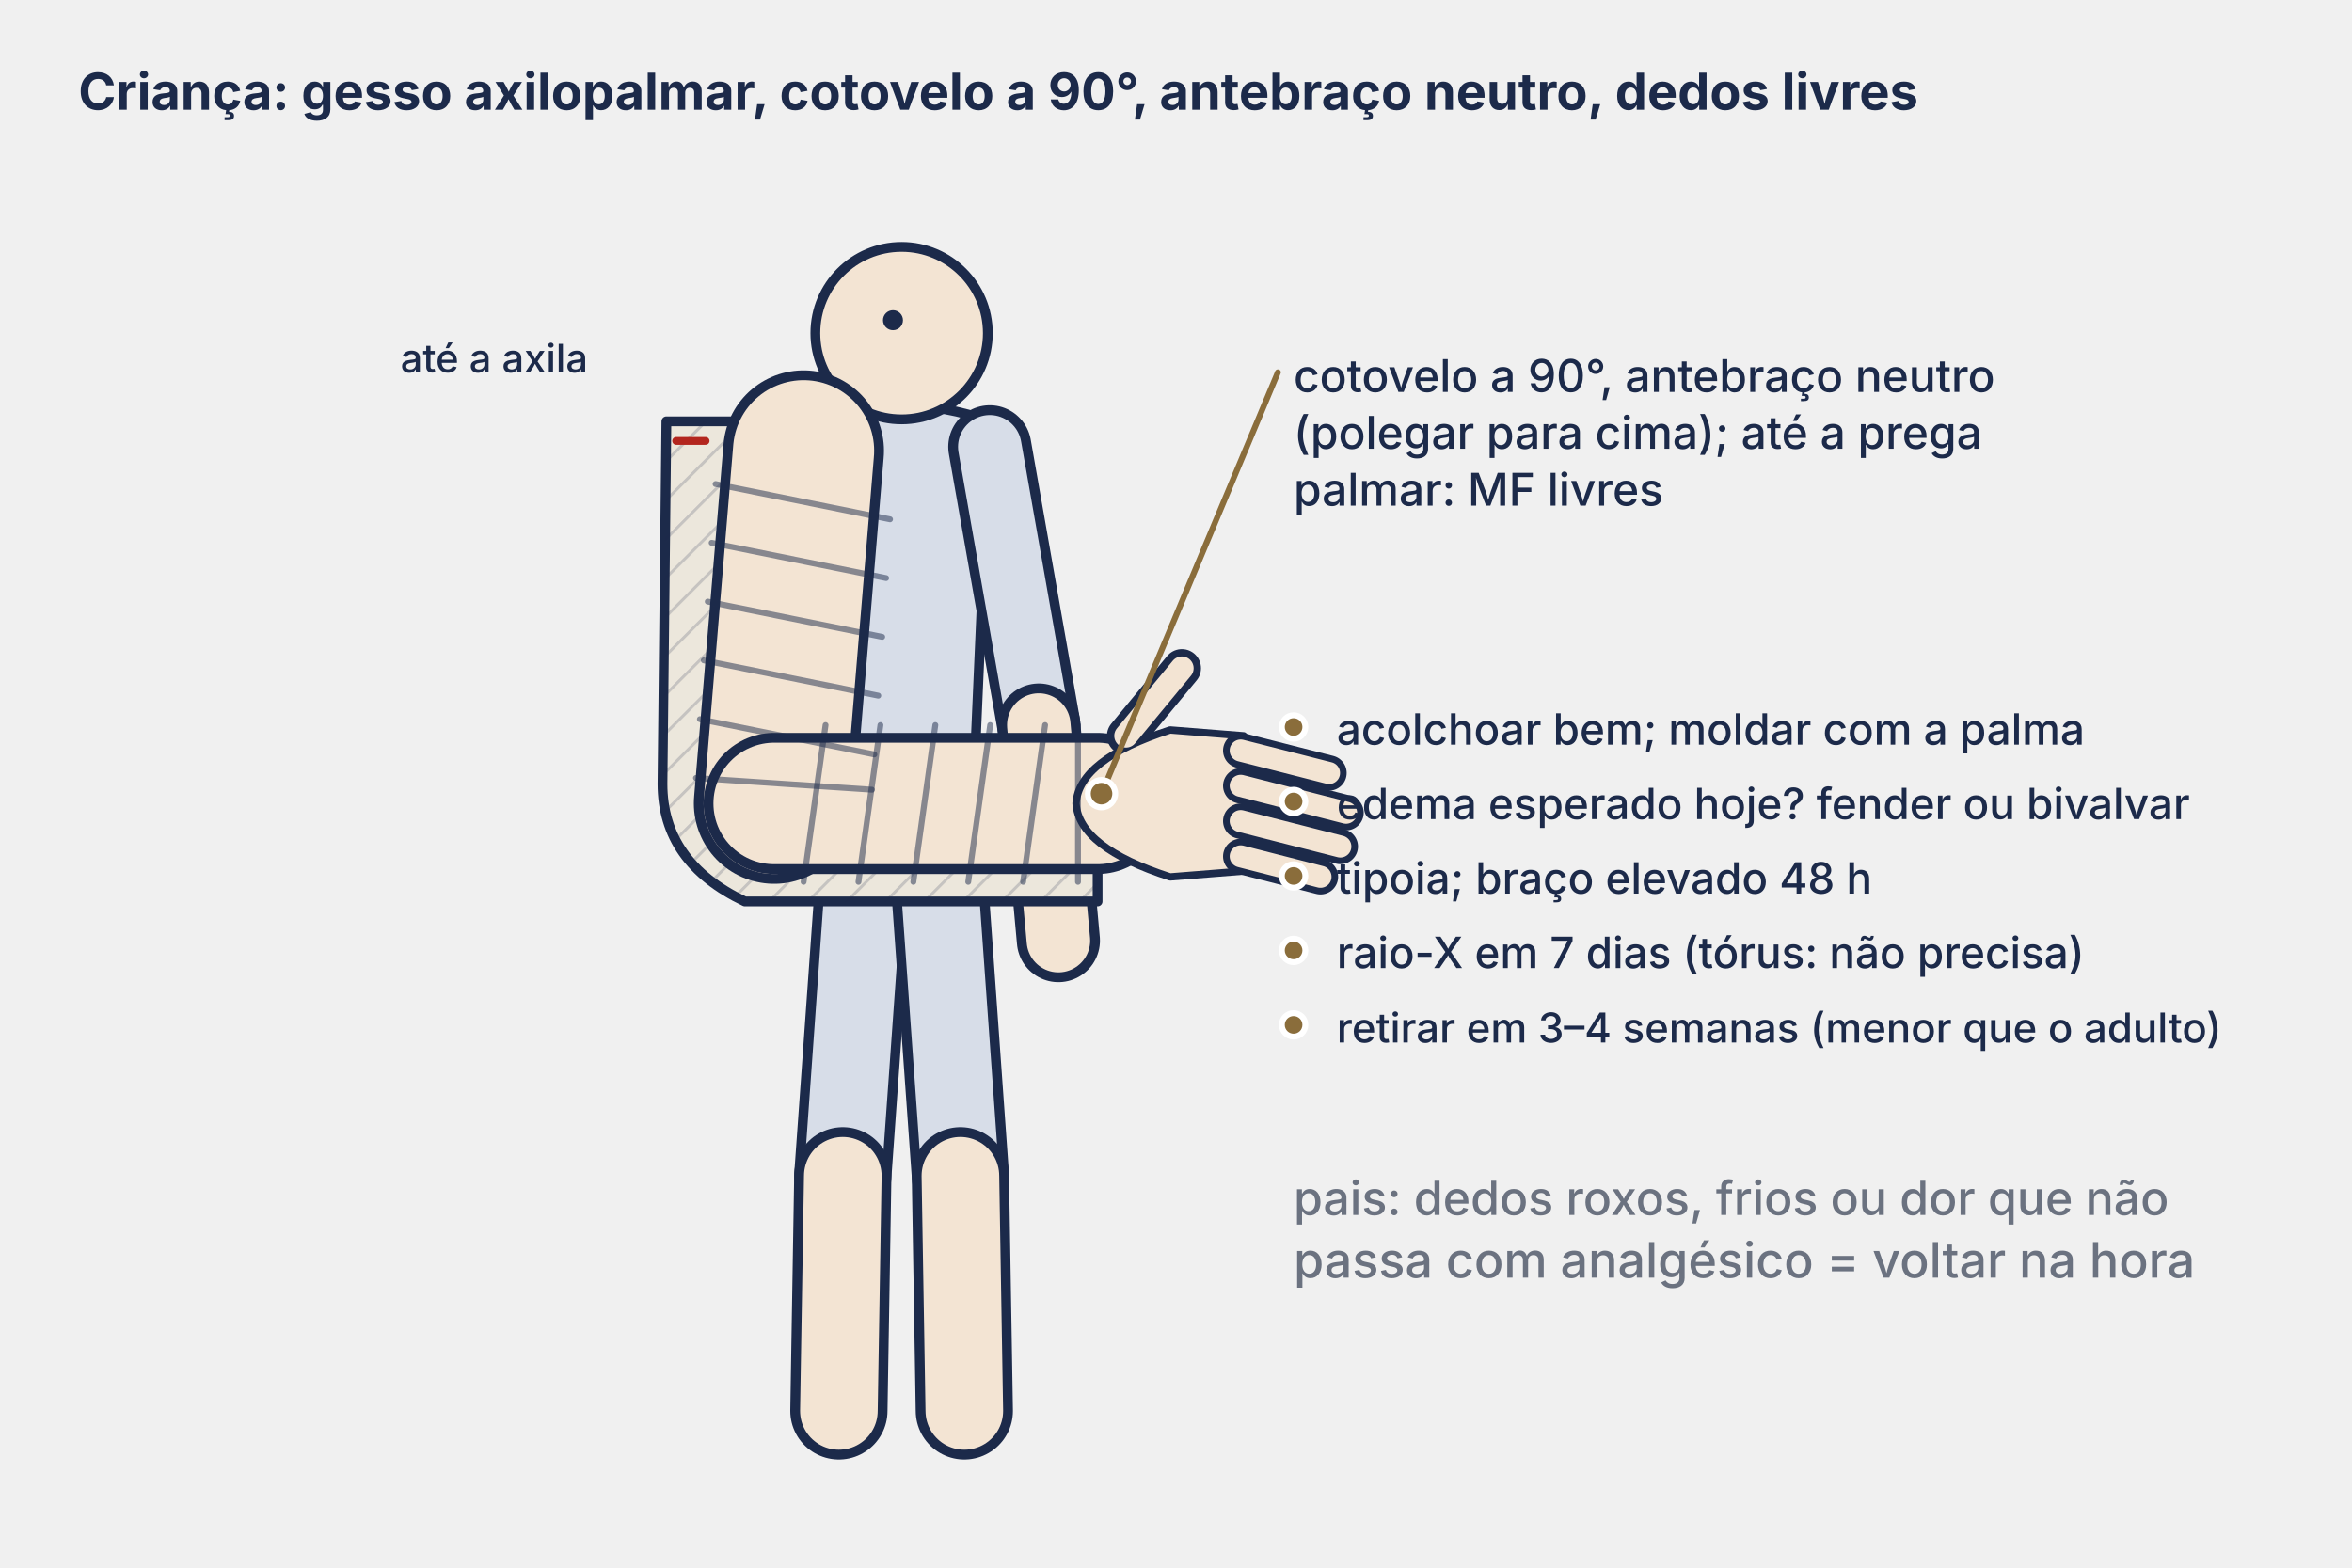
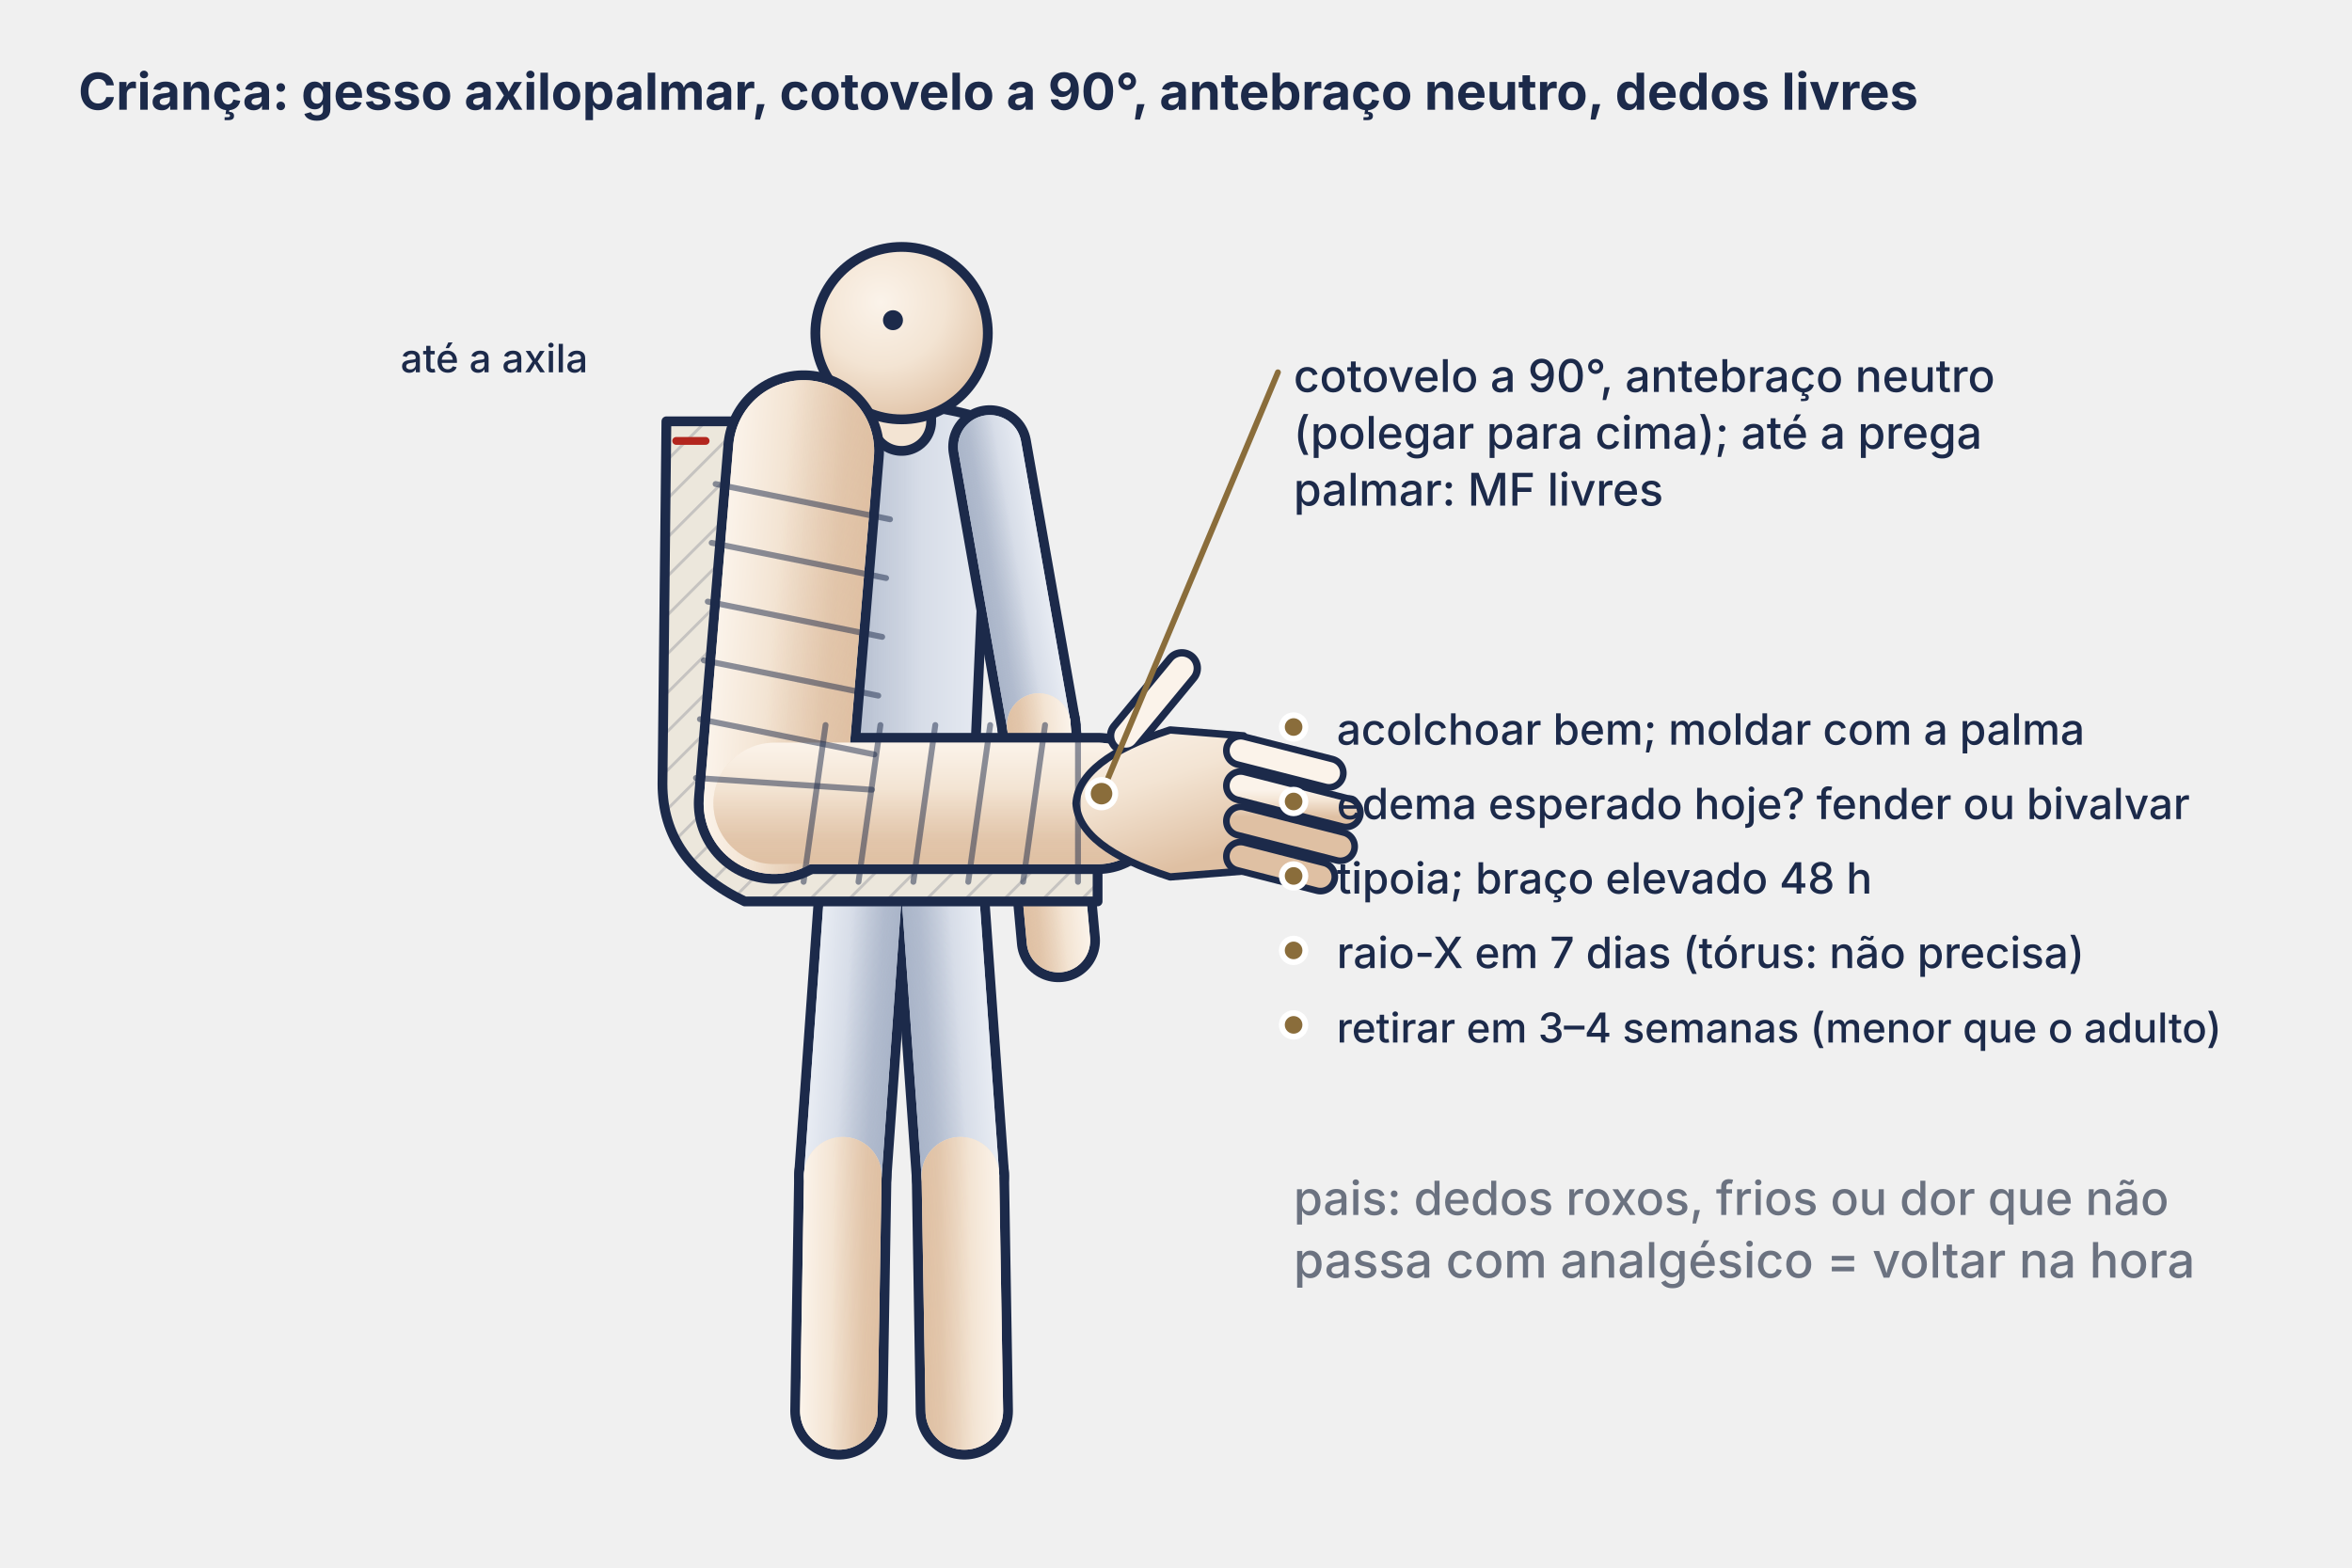
<svg xmlns="http://www.w3.org/2000/svg" viewBox="0 0 1200 800" width="1200" height="800" font-family="Inter, 'Segoe UI', Arial, sans-serif">
  <defs>
    <marker id="ah" viewBox="0 0 10 10" refX="8" refY="5" markerWidth="5" markerHeight="5" orient="auto-start-reverse">
      <path d="M0 0 L10 5 L0 10 z" fill="#8a6d3b" />
    </marker>
    <marker id="ahr" viewBox="0 0 10 10" refX="8" refY="5" markerWidth="5" markerHeight="5" orient="auto-start-reverse">
      <path d="M0 0 L10 5 L0 10 z" fill="#b3261e" />
    </marker>
    <marker id="ahn" viewBox="0 0 10 10" refX="8" refY="5" markerWidth="5" markerHeight="5" orient="auto-start-reverse">
      <path d="M0 0 L10 5 L0 10 z" fill="#1c2a4a" />
    </marker>
    <pattern id="hatch" width="14" height="14" patternUnits="userSpaceOnUse" patternTransform="rotate(45)">
      <line x1="0" y1="0" x2="0" y2="14" stroke="#1c2a4a" stroke-opacity="0.18" stroke-width="3" />
    </pattern>
    <pattern id="cotton" width="12" height="12" patternUnits="userSpaceOnUse">
      <circle cx="6" cy="6" r="2" fill="#1c2a4a" fill-opacity="0.12" />
    </pattern>
    <pattern id="cloth" width="16" height="16" patternUnits="userSpaceOnUse">
      <path d="M0 8 H16 M8 0 V16" stroke="#1c2a4a" stroke-opacity="0.08" stroke-width="2" />
    </pattern>
  </defs>
-   <path d="M415 215 L425.8 460 Q460 485.2 494.2 460 L505 215 Q460 198.8 415 215 Z" fill="#d7dde8" stroke="#1c2a4a" stroke-width="5" stroke-linecap="round" stroke-linejoin="round" />
+   <defs>
+     <linearGradient id="cg145" gradientUnits="userSpaceOnUse" x1="505" y1="337.5" x2="415" y2="337.5">
+       <stop offset="0" stop-color="#e8ecf3" />
+       <stop offset="0.38" stop-color="#d7dde8" />
+       <stop offset="0.8" stop-color="#aab5c9" stop-opacity="0.85" />
+       <stop offset="1" stop-color="#aab5c9" />
+     </linearGradient>
+   </defs>
+   <path d="M415 215 L425.8 460 Q460 485.2 494.2 460 L505 215 Q460 198.8 415 215 Z" fill="url(#cg145)" stroke="#1c2a4a" stroke-width="5" stroke-linecap="round" stroke-linejoin="round" />
+   <path d="M460 170 L460 215" fill="none" stroke="#1c2a4a" stroke-width="35.2" stroke-linecap="round" stroke-linejoin="round" />
  <path d="M440 460 L430 600" fill="none" stroke="#1c2a4a" stroke-width="49.6" stroke-linecap="round" stroke-linejoin="round" />
+   <path d="M430 600 L428 720" fill="none" stroke="#1c2a4a" stroke-width="49.6" stroke-linecap="round" stroke-linejoin="round" />
+   <path d="M480 460 L490 600" fill="none" stroke="#1c2a4a" stroke-width="49.6" stroke-linecap="round" stroke-linejoin="round" />
+   <path d="M490 600 L492 720" fill="none" stroke="#1c2a4a" stroke-width="49.6" stroke-linecap="round" stroke-linejoin="round" />
+   <path d="M505 228 L530 370" fill="none" stroke="#1c2a4a" stroke-width="42.4" stroke-linecap="round" stroke-linejoin="round" />
+   <path d="M530 370 L540 480" fill="none" stroke="#1c2a4a" stroke-width="42.4" stroke-linecap="round" stroke-linejoin="round" />
+   <path d="M460 170 L460 215" fill="none" stroke="#f3e4d3" stroke-width="25.2" stroke-linecap="round" stroke-linejoin="round" />
  <path d="M440 460 L430 600" fill="none" stroke="#d7dde8" stroke-width="39.6" stroke-linecap="round" stroke-linejoin="round" />
-   <path d="M430 600 L428 720" fill="none" stroke="#1c2a4a" stroke-width="49.6" stroke-linecap="round" stroke-linejoin="round" />
+   <defs>
+     <linearGradient id="cg139" gradientUnits="userSpaceOnUse" x1="415.3" y1="528.6" x2="454.7" y2="531.4">
+       <stop offset="0" stop-color="#e8ecf3" />
+       <stop offset="0.38" stop-color="#d7dde8" />
+       <stop offset="0.8" stop-color="#aab5c9" stop-opacity="0.85" />
+       <stop offset="1" stop-color="#aab5c9" />
+     </linearGradient>
+   </defs>
+   <path d="M440 460 L430 600" fill="none" stroke="url(#cg139)" stroke-width="39.6" stroke-linecap="round" stroke-linejoin="round" />
  <path d="M430 600 L428 720" fill="none" stroke="#f3e4d3" stroke-width="39.6" stroke-linecap="round" stroke-linejoin="round" />
-   <path d="M480 460 L490 600" fill="none" stroke="#1c2a4a" stroke-width="49.6" stroke-linecap="round" stroke-linejoin="round" />
+   <defs>
+     <linearGradient id="cg140" gradientUnits="userSpaceOnUse" x1="409.2" y1="659.7" x2="448.8" y2="660.3">
+       <stop offset="0" stop-color="#fbf3ea" />
+       <stop offset="0.38" stop-color="#f3e4d3" />
+       <stop offset="0.8" stop-color="#dfc0a3" stop-opacity="0.85" />
+       <stop offset="1" stop-color="#dfc0a3" />
+     </linearGradient>
+   </defs>
+   <path d="M430 600 L428 720" fill="none" stroke="url(#cg140)" stroke-width="39.6" stroke-linecap="round" stroke-linejoin="round" />
  <path d="M480 460 L490 600" fill="none" stroke="#d7dde8" stroke-width="39.6" stroke-linecap="round" stroke-linejoin="round" />
-   <path d="M490 600 L492 720" fill="none" stroke="#1c2a4a" stroke-width="49.6" stroke-linecap="round" stroke-linejoin="round" />
+   <defs>
+     <linearGradient id="cg141" gradientUnits="userSpaceOnUse" x1="504.7" y1="528.6" x2="465.3" y2="531.4">
+       <stop offset="0" stop-color="#e8ecf3" />
+       <stop offset="0.38" stop-color="#d7dde8" />
+       <stop offset="0.8" stop-color="#aab5c9" stop-opacity="0.85" />
+       <stop offset="1" stop-color="#aab5c9" />
+     </linearGradient>
+   </defs>
+   <path d="M480 460 L490 600" fill="none" stroke="url(#cg141)" stroke-width="39.6" stroke-linecap="round" stroke-linejoin="round" />
  <path d="M490 600 L492 720" fill="none" stroke="#f3e4d3" stroke-width="39.6" stroke-linecap="round" stroke-linejoin="round" />
-   <path d="M505 228 L530 370" fill="none" stroke="#1c2a4a" stroke-width="42.4" stroke-linecap="round" stroke-linejoin="round" />
+   <defs>
+     <linearGradient id="cg142" gradientUnits="userSpaceOnUse" x1="510.8" y1="659.7" x2="471.2" y2="660.3">
+       <stop offset="0" stop-color="#fbf3ea" />
+       <stop offset="0.38" stop-color="#f3e4d3" />
+       <stop offset="0.8" stop-color="#dfc0a3" stop-opacity="0.85" />
+       <stop offset="1" stop-color="#dfc0a3" />
+     </linearGradient>
+   </defs>
+   <path d="M490 600 L492 720" fill="none" stroke="url(#cg142)" stroke-width="39.6" stroke-linecap="round" stroke-linejoin="round" />
  <path d="M505 228 L530 370" fill="none" stroke="#d7dde8" stroke-width="32.4" stroke-linecap="round" stroke-linejoin="round" />
-   <path d="M530 370 L540 480" fill="none" stroke="#1c2a4a" stroke-width="42.4" stroke-linecap="round" stroke-linejoin="round" />
+   <defs>
+     <linearGradient id="cg143" gradientUnits="userSpaceOnUse" x1="533.5" y1="296.2" x2="501.5" y2="301.8">
+       <stop offset="0" stop-color="#e8ecf3" />
+       <stop offset="0.38" stop-color="#d7dde8" />
+       <stop offset="0.8" stop-color="#aab5c9" stop-opacity="0.85" />
+       <stop offset="1" stop-color="#aab5c9" />
+     </linearGradient>
+   </defs>
+   <path d="M505 228 L530 370" fill="none" stroke="url(#cg143)" stroke-width="32.4" stroke-linecap="round" stroke-linejoin="round" />
  <path d="M530 370 L540 480" fill="none" stroke="#f3e4d3" stroke-width="32.4" stroke-linecap="round" stroke-linejoin="round" />
-   <circle cx="460" cy="170" r="44" fill="#f3e4d3" stroke="#1c2a4a" stroke-width="5" />
+   <defs>
+     <linearGradient id="cg144" gradientUnits="userSpaceOnUse" x1="551.1" y1="423.5" x2="518.9" y2="426.5">
+       <stop offset="0" stop-color="#fbf3ea" />
+       <stop offset="0.38" stop-color="#f3e4d3" />
+       <stop offset="0.8" stop-color="#dfc0a3" stop-opacity="0.85" />
+       <stop offset="1" stop-color="#dfc0a3" />
+     </linearGradient>
+   </defs>
+   <path d="M530 370 L540 480" fill="none" stroke="url(#cg144)" stroke-width="32.4" stroke-linecap="round" stroke-linejoin="round" />
+   <defs>
+     <radialGradient id="rg146" cx="0.38" cy="0.32" r="0.75">
+       <stop offset="0" stop-color="#fbf3ea" />
+       <stop offset="0.5" stop-color="#f3e4d3" />
+       <stop offset="1" stop-color="#dfc0a3" />
+     </radialGradient>
+   </defs>
+   <circle cx="460" cy="170" r="44" fill="url(#rg146)" stroke="#1c2a4a" stroke-width="5" />
  <circle cx="455.6" cy="163.4" r="2.6" fill="#1c2a4a" stroke="#1c2a4a" stroke-width="5" />
  <path d="M360 230 L420 230 L420 400 L560 400 L560 440 L395 440 L370 430 Z" fill="#fbf8f2" stroke="#1c2a4a" stroke-width="3" stroke-linecap="round" stroke-linejoin="round" />
  <path d="M360 230 L420 230 L420 400 L560 400 L560 440 L395 440 L370 430 Z" fill="url(#cotton)" stroke="none" stroke-width="5" stroke-linecap="round" stroke-linejoin="round" />
  <path d="M340 215 L420 215 L420 380 L560 380 L560 460 L380 460 Q338 440 338 400 Z" fill="#ece7dc" stroke="#1c2a4a" stroke-width="5" stroke-linecap="round" stroke-linejoin="round" />
  <path d="M340 215 L420 215 L420 380 L560 380 L560 460 L380 460 Q338 440 338 400 Z" fill="url(#hatch)" stroke="none" stroke-width="5" stroke-linecap="round" stroke-linejoin="round" />
  <path d="M410 230 L395 410" fill="none" stroke="#1c2a4a" stroke-width="82" stroke-linecap="round" stroke-linejoin="round" />
+   <path d="M395 410 L560 410" fill="none" stroke="#1c2a4a" stroke-width="72" stroke-linecap="round" stroke-linejoin="round" />
  <path d="M410 230 L395 410" fill="none" stroke="#f3e4d3" stroke-width="72" stroke-linecap="round" stroke-linejoin="round" />
-   <path d="M395 410 L560 410" fill="none" stroke="#1c2a4a" stroke-width="72" stroke-linecap="round" stroke-linejoin="round" />
+   <defs>
+     <linearGradient id="cg147" gradientUnits="userSpaceOnUse" x1="366.6" y1="317" x2="438.4" y2="323">
+       <stop offset="0" stop-color="#fbf3ea" />
+       <stop offset="0.38" stop-color="#f3e4d3" />
+       <stop offset="0.8" stop-color="#dfc0a3" stop-opacity="0.85" />
+       <stop offset="1" stop-color="#dfc0a3" />
+     </linearGradient>
+   </defs>
+   <path d="M410 230 L395 410" fill="none" stroke="url(#cg147)" stroke-width="72" stroke-linecap="round" stroke-linejoin="round" />
  <path d="M395 410 L560 410" fill="none" stroke="#f3e4d3" stroke-width="62" stroke-linecap="round" stroke-linejoin="round" />
+   <defs>
+     <linearGradient id="cg148" gradientUnits="userSpaceOnUse" x1="477.5" y1="379" x2="477.5" y2="441">
+       <stop offset="0" stop-color="#fbf3ea" />
+       <stop offset="0.38" stop-color="#f3e4d3" />
+       <stop offset="0.8" stop-color="#dfc0a3" stop-opacity="0.85" />
+       <stop offset="1" stop-color="#dfc0a3" />
+     </linearGradient>
+   </defs>
+   <path d="M395 410 L560 410" fill="none" stroke="url(#cg148)" stroke-width="62" stroke-linecap="round" stroke-linejoin="round" />
  <g transform="translate(600 410) rotate(0) scale(0.75)">
+     <defs>
+       <linearGradient id="hg149f" gradientUnits="userSpaceOnUse" x1="0" y1="-9" x2="0" y2="9">
+         <stop offset="0" stop-color="#fbf3ea" />
+         <stop offset="0.4" stop-color="#f3e4d3" />
+         <stop offset="1" stop-color="#dfc0a3" />
+       </linearGradient>
+       <linearGradient id="hg149p" x1="0" y1="0" x2="0.4" y2="1">
+         <stop offset="0" stop-color="#fbf3ea" />
+         <stop offset="0.45" stop-color="#f3e4d3" />
+         <stop offset="1" stop-color="#dfc0a3" />
+       </linearGradient>
+     </defs>
    <path d="M-34 -46 L4 -92" fill="none" stroke="#1c2a4a" stroke-width="26" stroke-linecap="round" stroke-linejoin="round" />
-     <path d="M-4 -50 L46 -46 Q60 0 46 46 L-4 50 Q-66 30 -68 0 Q-66 -30 -4 -50 Z" fill="#f3e4d3" stroke="#1c2a4a" stroke-width="5" stroke-linecap="round" stroke-linejoin="round" />
+     <path d="M-4 -50 L46 -46 Q60 0 46 46 L-4 50 Q-66 30 -68 0 Q-66 -30 -4 -50 Z" fill="url(#hg149p)" stroke="#1c2a4a" stroke-width="5" stroke-linecap="round" stroke-linejoin="round" />
    <path d="M44 -36 L104.1 -20.7" fill="none" stroke="#1c2a4a" stroke-width="24" stroke-linecap="round" stroke-linejoin="round" />
    <path d="M44 -12 L115.7 6.3" fill="none" stroke="#1c2a4a" stroke-width="24" stroke-linecap="round" stroke-linejoin="round" />
    <path d="M44 12 L111.8 29.3" fill="none" stroke="#1c2a4a" stroke-width="24" stroke-linecap="round" stroke-linejoin="round" />
    <path d="M44 36 L98.3 49.9" fill="none" stroke="#1c2a4a" stroke-width="24" stroke-linecap="round" stroke-linejoin="round" />
-     <path d="M44 -36 L104.1 -20.7" fill="none" stroke="#f3e4d3" stroke-width="15" stroke-linecap="round" stroke-linejoin="round" />
-     <path d="M44 -12 L115.7 6.3" fill="none" stroke="#f3e4d3" stroke-width="15" stroke-linecap="round" stroke-linejoin="round" />
-     <path d="M44 12 L111.8 29.3" fill="none" stroke="#f3e4d3" stroke-width="15" stroke-linecap="round" stroke-linejoin="round" />
-     <path d="M44 36 L98.3 49.9" fill="none" stroke="#f3e4d3" stroke-width="15" stroke-linecap="round" stroke-linejoin="round" />
-     <path d="M-34 -46 L4 -92" fill="none" stroke="#f3e4d3" stroke-width="16" stroke-linecap="round" stroke-linejoin="round" />
+     <path d="M44 -36 L104.1 -20.7" fill="none" stroke="url(#hg149f)" stroke-width="15" stroke-linecap="round" stroke-linejoin="round" />
+     <path d="M44 -12 L115.7 6.3" fill="none" stroke="url(#hg149f)" stroke-width="15" stroke-linecap="round" stroke-linejoin="round" />
+     <path d="M44 12 L111.8 29.3" fill="none" stroke="url(#hg149f)" stroke-width="15" stroke-linecap="round" stroke-linejoin="round" />
+     <path d="M44 36 L98.3 49.9" fill="none" stroke="url(#hg149f)" stroke-width="15" stroke-linecap="round" stroke-linejoin="round" />
+     <path d="M-34 -46 L4 -92" fill="none" stroke="url(#hg149f)" stroke-width="16" stroke-linecap="round" stroke-linejoin="round" />
  </g>
  <path d="M345 225 L360 225" fill="none" stroke="#b3261e" stroke-width="4" stroke-linecap="round" stroke-linejoin="round" />
  <text x="300" y="190" font-size="20" text-anchor="end" font-weight="500" fill="#1c2a4a">até a axila</text>
  <path d="M365.1 247 L454.1 265" fill="none" stroke="#1c2a4a" stroke-width="3" stroke-linecap="round" stroke-linejoin="round" opacity="0.5" />
  <path d="M363.1 277 L452.1 295" fill="none" stroke="#1c2a4a" stroke-width="3" stroke-linecap="round" stroke-linejoin="round" opacity="0.5" />
  <path d="M361.1 307 L450.1 325" fill="none" stroke="#1c2a4a" stroke-width="3" stroke-linecap="round" stroke-linejoin="round" opacity="0.5" />
  <path d="M359.1 337 L448.1 355" fill="none" stroke="#1c2a4a" stroke-width="3" stroke-linecap="round" stroke-linejoin="round" opacity="0.5" />
  <path d="M357.1 367 L446.1 385" fill="none" stroke="#1c2a4a" stroke-width="3" stroke-linecap="round" stroke-linejoin="round" opacity="0.5" />
  <path d="M355.1 397 L444.9 403" fill="none" stroke="#1c2a4a" stroke-width="3" stroke-linecap="round" stroke-linejoin="round" opacity="0.5" />
  <path d="M410 450 L421.2 370" fill="none" stroke="#1c2a4a" stroke-width="3" stroke-linecap="round" stroke-linejoin="round" opacity="0.5" />
  <path d="M438 450 L449.2 370" fill="none" stroke="#1c2a4a" stroke-width="3" stroke-linecap="round" stroke-linejoin="round" opacity="0.5" />
  <path d="M466 450 L477.2 370" fill="none" stroke="#1c2a4a" stroke-width="3" stroke-linecap="round" stroke-linejoin="round" opacity="0.5" />
  <path d="M494 450 L505.2 370" fill="none" stroke="#1c2a4a" stroke-width="3" stroke-linecap="round" stroke-linejoin="round" opacity="0.5" />
  <path d="M522 450 L533.2 370" fill="none" stroke="#1c2a4a" stroke-width="3" stroke-linecap="round" stroke-linejoin="round" opacity="0.5" />
  <path d="M550 450 L550 370" fill="none" stroke="#1c2a4a" stroke-width="3" stroke-linecap="round" stroke-linejoin="round" opacity="0.5" />
  <path d="M652 190 L562 405" fill="none" stroke="#8a6d3b" stroke-width="3" stroke-linecap="round" stroke-linejoin="round" />
  <circle cx="562" cy="405" r="7" fill="#8a6d3b" stroke="#ffffff" stroke-width="3" />
  <text x="660" y="200" font-size="23" text-anchor="start" font-weight="500" fill="#1c2a4a">cotovelo a 90°, antebraço neutro</text>
  <text x="660" y="229" font-size="23" text-anchor="start" font-weight="500" fill="#1c2a4a">(polegar para cima); até a prega</text>
  <text x="660" y="258" font-size="23" text-anchor="start" font-weight="500" fill="#1c2a4a">palmar: MF livres</text>
  <circle cx="660" cy="371" r="6" fill="#8a6d3b" stroke="#ffffff" stroke-width="3" />
  <text x="682" y="380" font-size="22" text-anchor="start" font-weight="500" fill="#1c2a4a">acolchoar bem; moldar com a palma</text>
  <circle cx="660" cy="409" r="6" fill="#8a6d3b" stroke="#ffffff" stroke-width="3" />
  <text x="682" y="418" font-size="22" text-anchor="start" font-weight="500" fill="#1c2a4a">edema esperado hoje? fender ou bivalvar</text>
  <circle cx="660" cy="447" r="6" fill="#8a6d3b" stroke="#ffffff" stroke-width="3" />
  <text x="682" y="456" font-size="22" text-anchor="start" font-weight="500" fill="#1c2a4a">tipoia; braço elevado 48 h</text>
  <circle cx="660" cy="485" r="6" fill="#8a6d3b" stroke="#ffffff" stroke-width="3" />
  <text x="682" y="494" font-size="22" text-anchor="start" font-weight="500" fill="#1c2a4a">raio-X em 7 dias (tórus: não precisa)</text>
  <circle cx="660" cy="523" r="6" fill="#8a6d3b" stroke="#ffffff" stroke-width="3" />
  <text x="682" y="532" font-size="21" text-anchor="start" font-weight="500" fill="#1c2a4a">retirar em 3–4 semanas (menor que o adulto)</text>
  <text x="660" y="620" font-size="24" text-anchor="start" font-weight="500" fill="#6b7280">pais: dedos roxos, frios ou dor que não</text>
  <text x="660" y="652" font-size="25" text-anchor="start" font-weight="500" fill="#6b7280">passa com analgésico = voltar na hora</text>
  <text x="40" y="56" font-size="26" text-anchor="start" font-weight="700" fill="#1c2a4a" data-top="1">Criança: gesso axilopalmar, cotovelo a 90°, antebraço neutro, dedos livres</text>
</svg>
